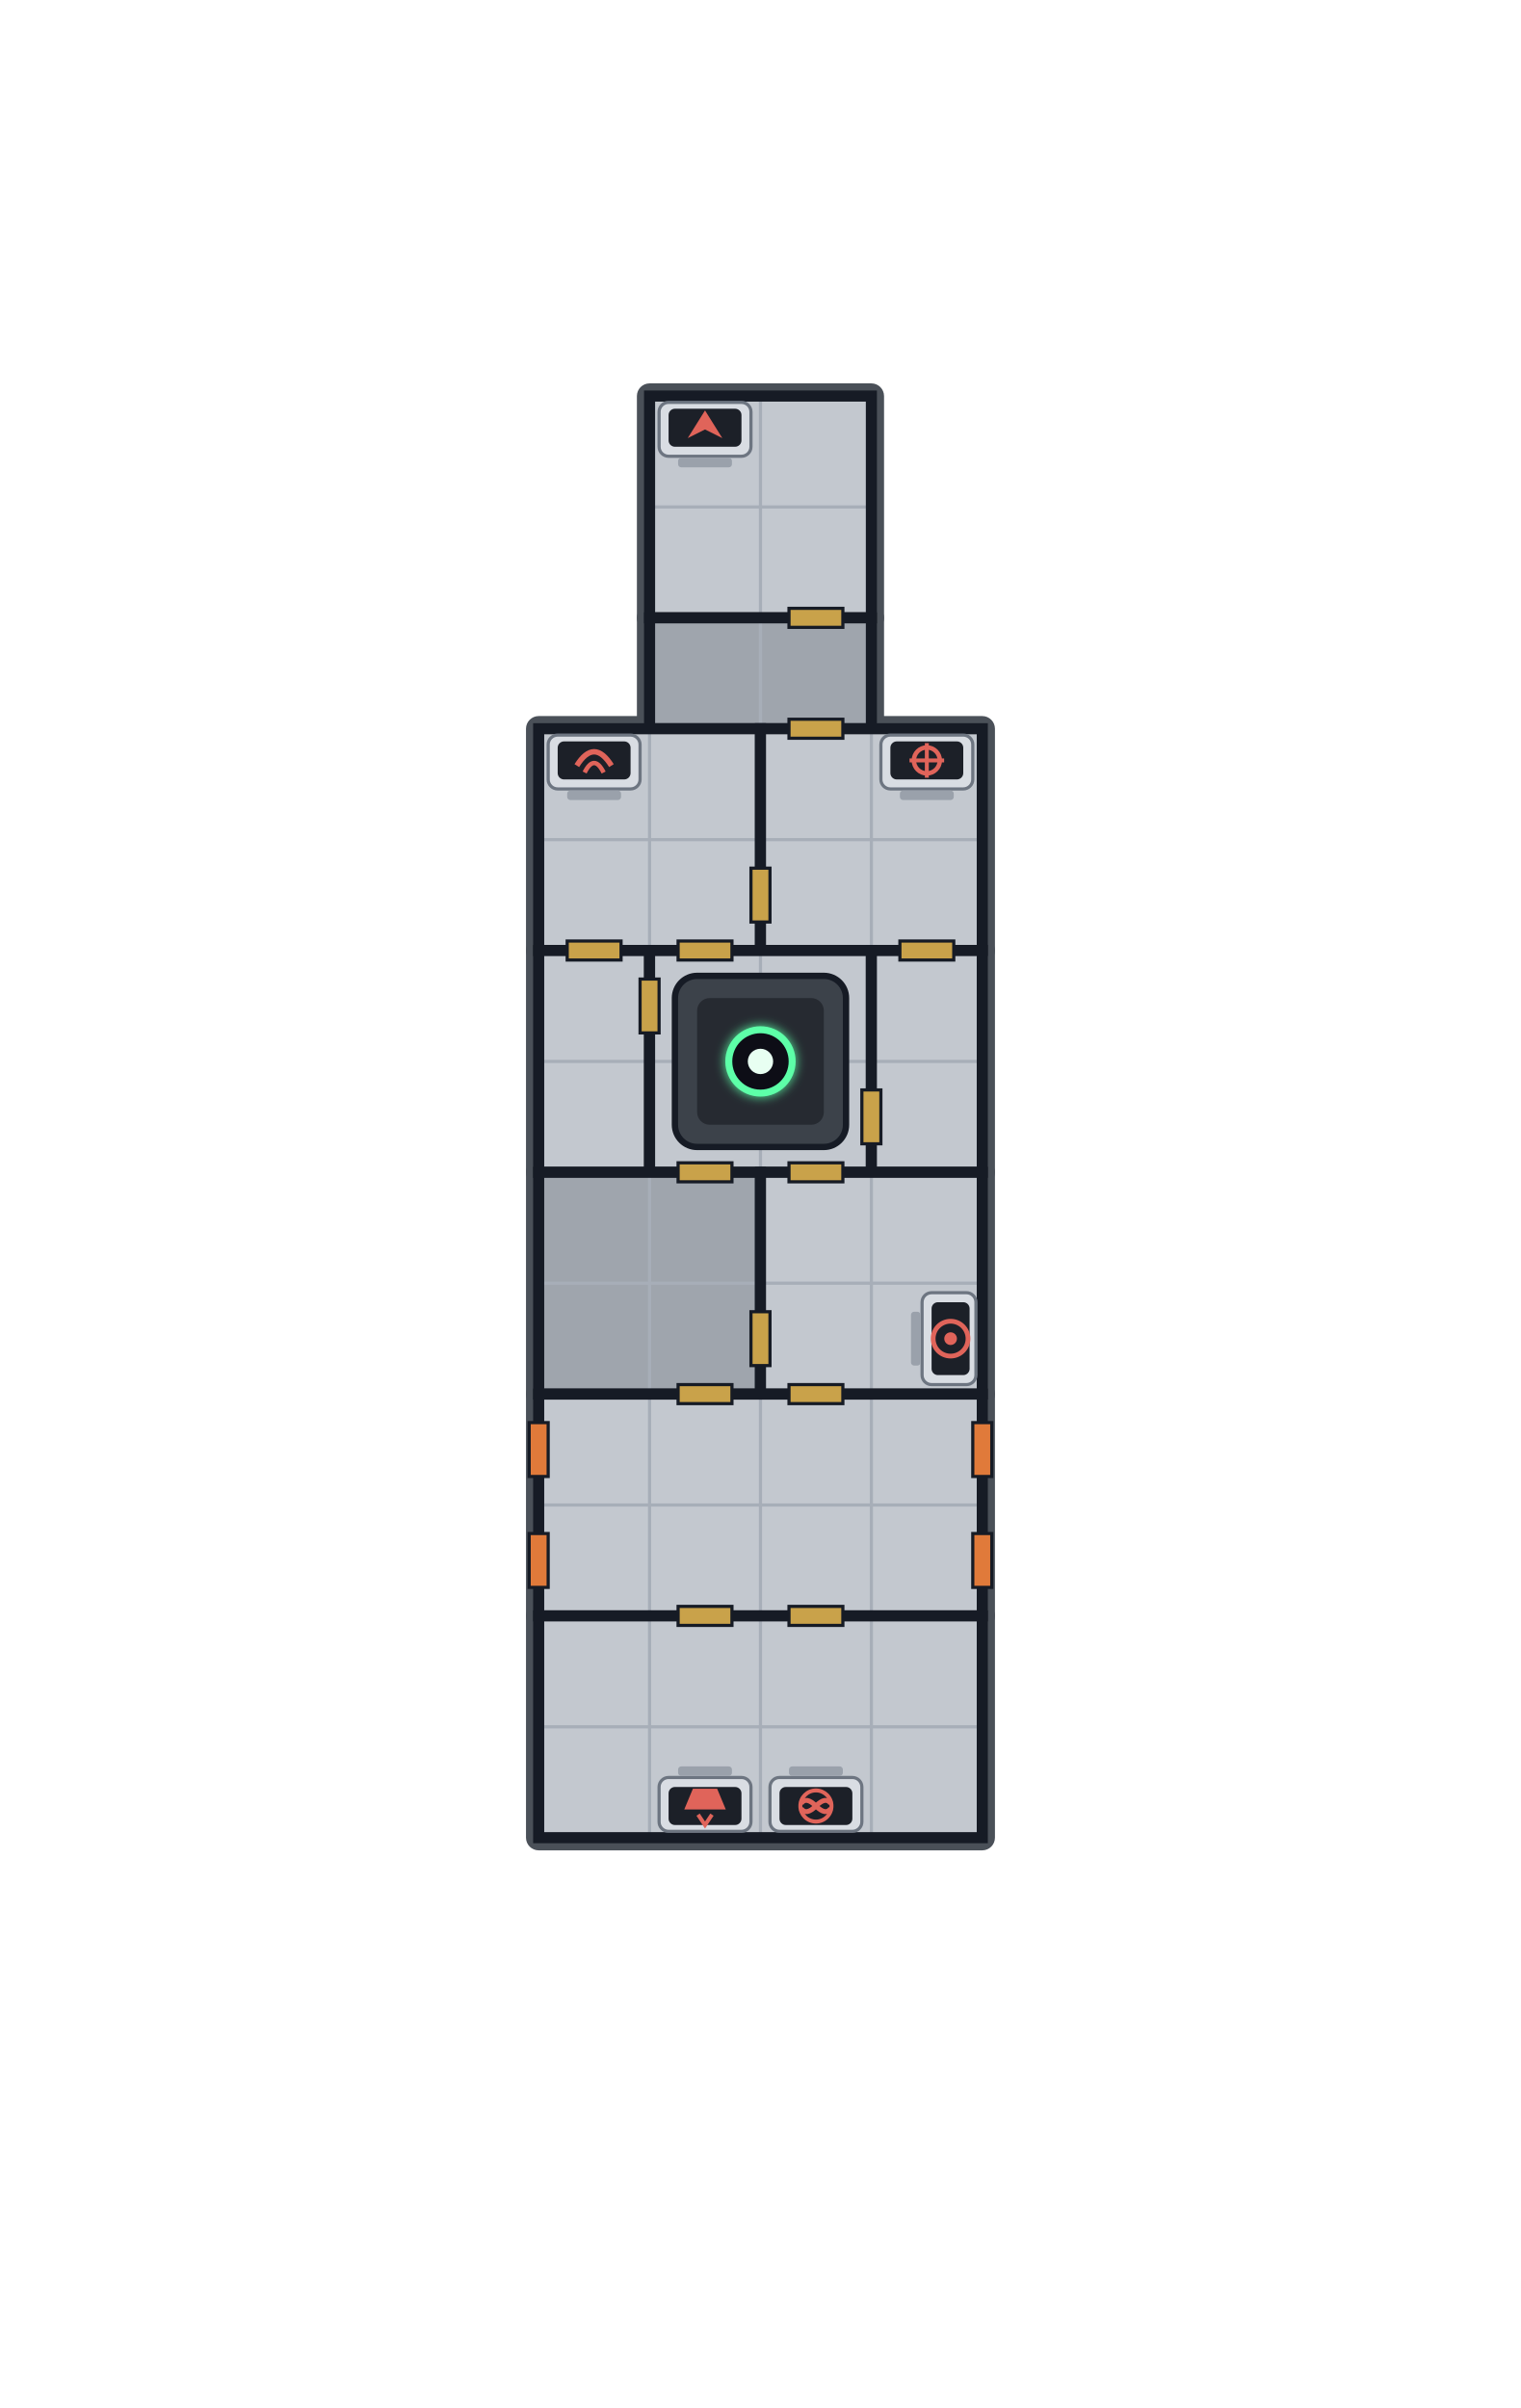
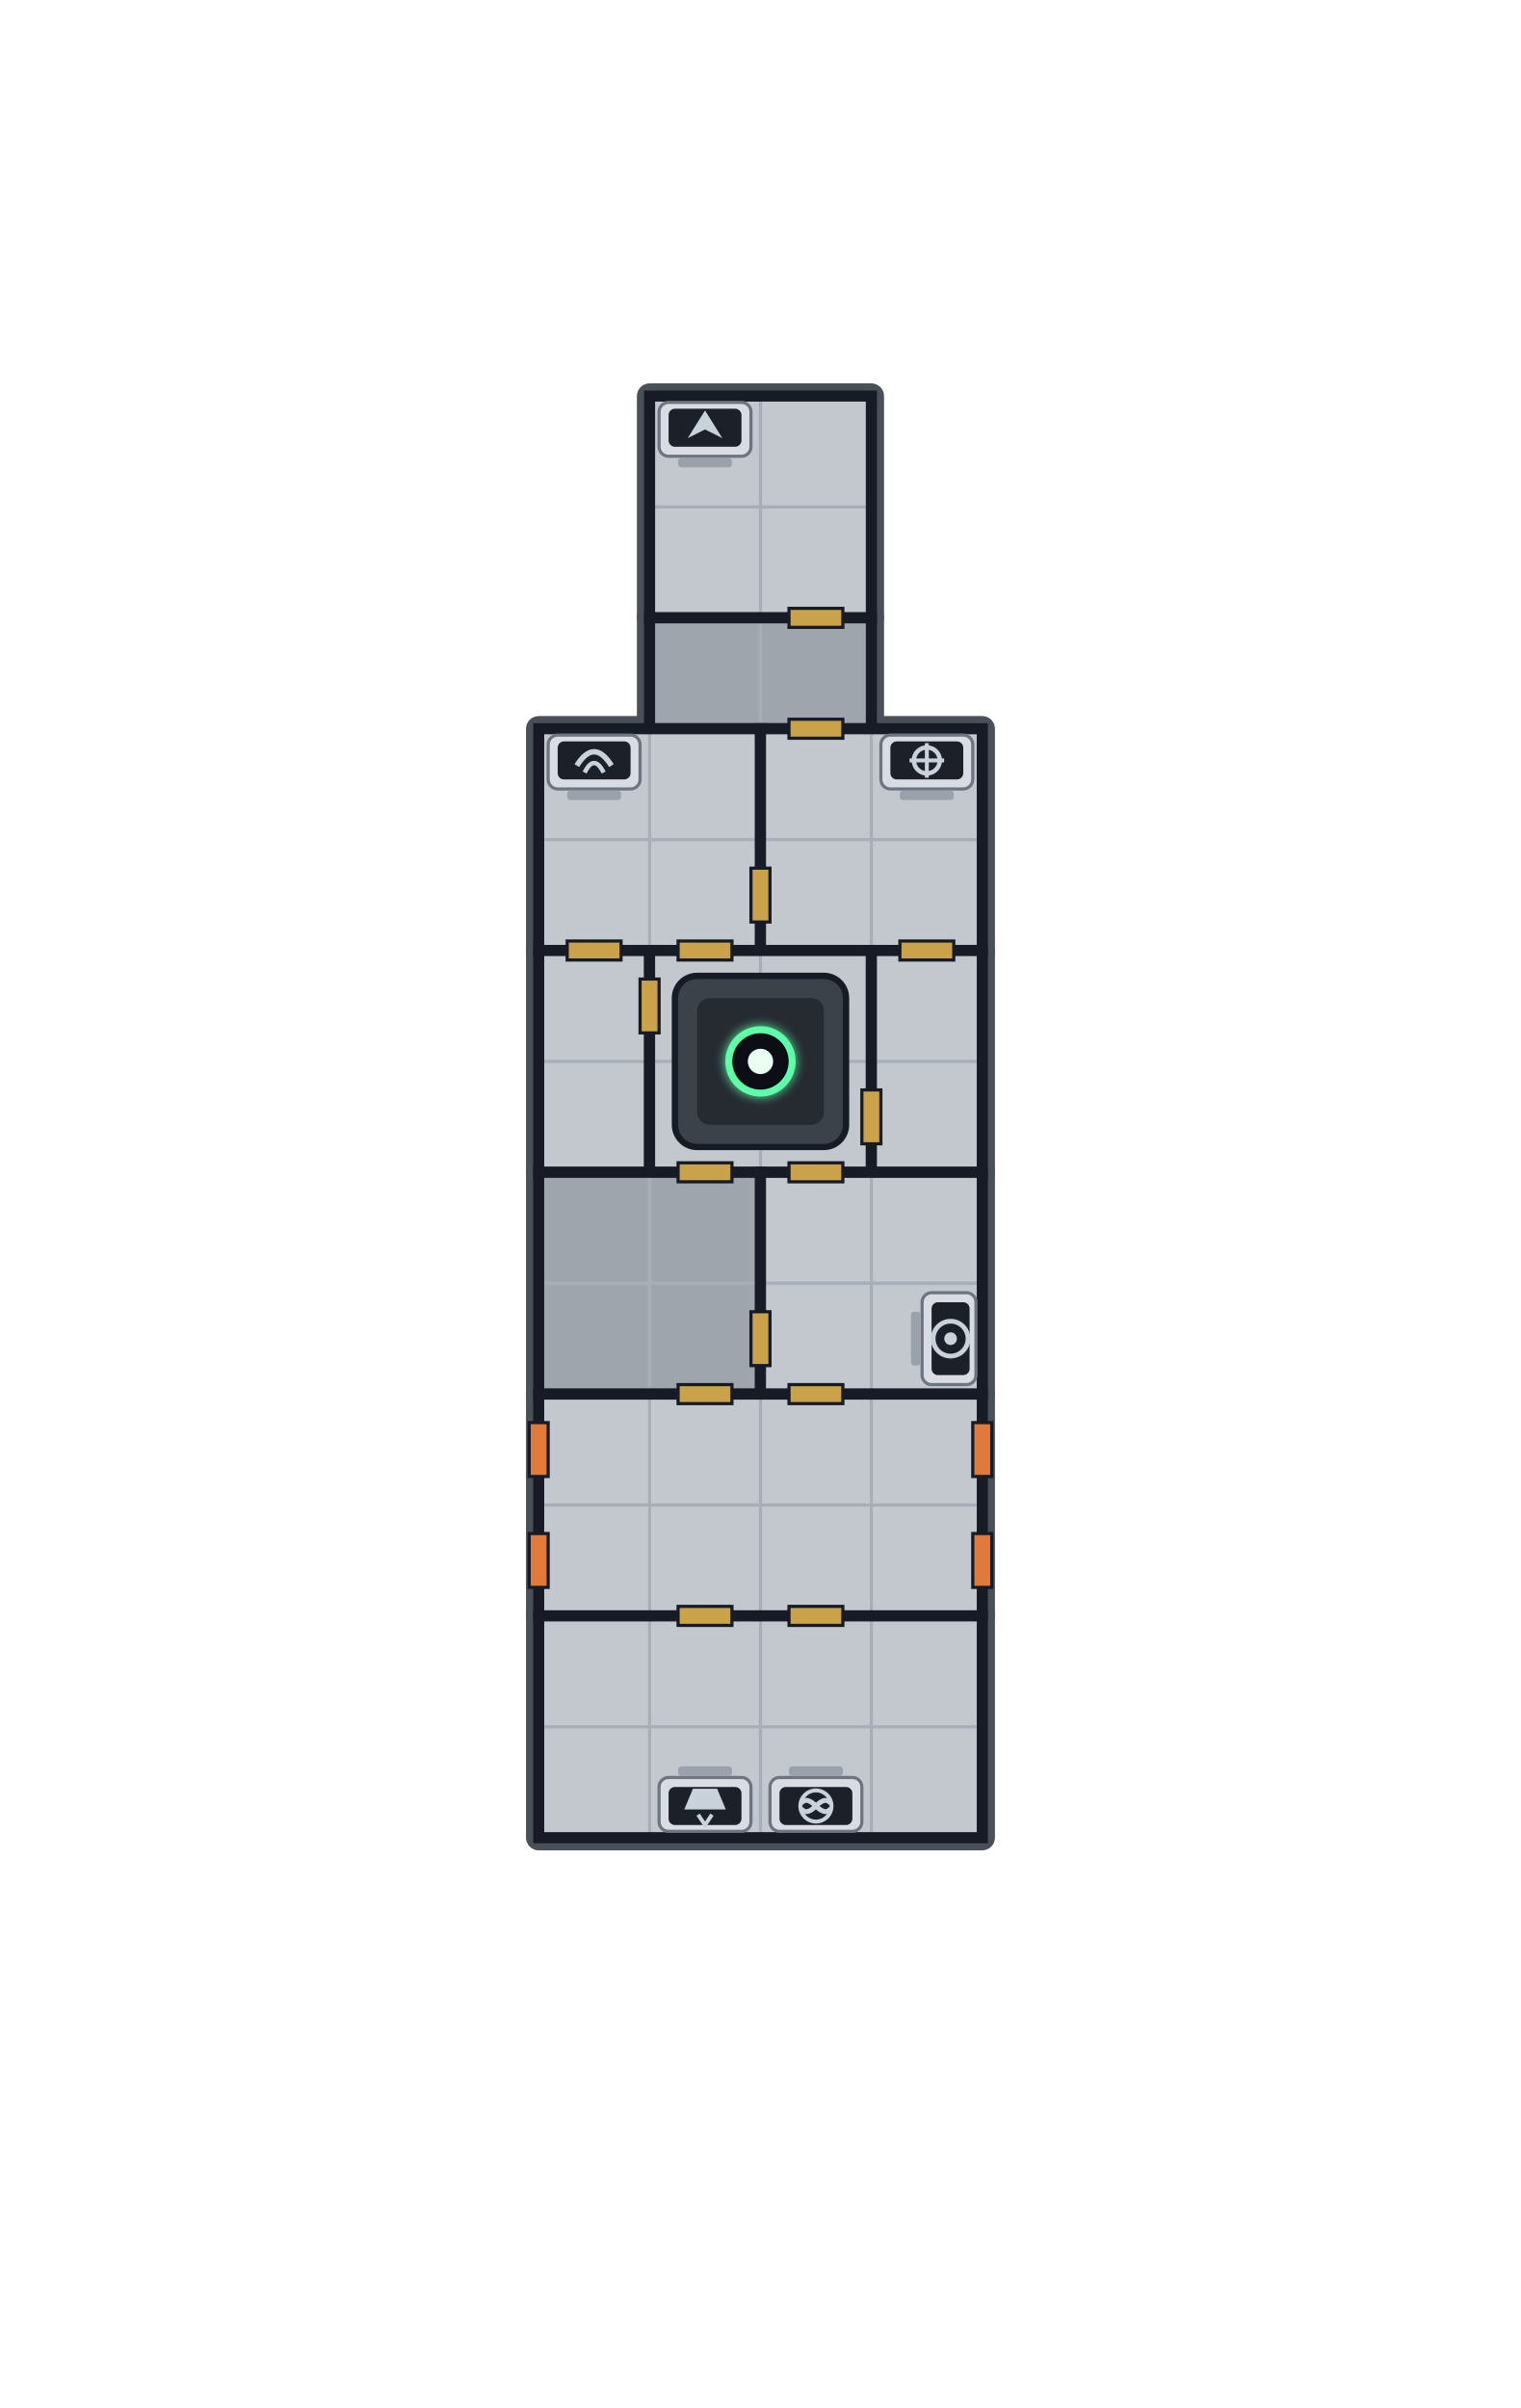
<svg xmlns="http://www.w3.org/2000/svg" viewBox="0 0 480 760" width="480" height="760">
  <defs>
-     <filter id="cglow" x="-50%" y="-50%" width="200%" height="200%">
+     <filter id="cglow" filterUnits="userSpaceOnUse" x="0" y="0" width="1300" height="800">
      <feGaussianBlur stdDeviation="1.6" result="b" />
      <feMerge>
        <feMergeNode in="b" />
        <feMergeNode in="SourceGraphic" />
      </feMerge>
    </filter>
  </defs>
  <rect x="201" y="121" width="78" height="78" rx="4" fill="#4a5058" />
  <rect x="201" y="191" width="78" height="43" rx="4" fill="#4a5058" />
  <rect x="166" y="226" width="78" height="78" rx="4" fill="#4a5058" />
  <rect x="236" y="226" width="78" height="78" rx="4" fill="#4a5058" />
  <rect x="166" y="296" width="43" height="78" rx="4" fill="#4a5058" />
  <rect x="201" y="296" width="78" height="78" rx="4" fill="#4a5058" />
  <rect x="271" y="296" width="43" height="78" rx="4" fill="#4a5058" />
  <rect x="166" y="366" width="78" height="78" rx="4" fill="#4a5058" />
  <rect x="236" y="366" width="78" height="78" rx="4" fill="#4a5058" />
  <rect x="166" y="436" width="148" height="78" rx="4" fill="#4a5058" />
  <rect x="166" y="506" width="148" height="78" rx="4" fill="#4a5058" />
  <rect x="205" y="125" width="70" height="70" fill="#c3c8cf" />
  <line x1="240" y1="125" x2="240" y2="195" stroke="#a7aeb8" />
  <line x1="205" y1="160" x2="275" y2="160" stroke="#a7aeb8" />
  <rect x="205" y="125" width="70" height="70" fill="none" stroke="#161b25" stroke-width="3.5" />
  <rect x="205" y="195" width="70" height="35" fill="#9fa5ad" />
  <line x1="240" y1="195" x2="240" y2="230" stroke="#a7aeb8" />
  <rect x="205" y="195" width="70" height="35" fill="none" stroke="#161b25" stroke-width="3.5" />
  <rect x="170" y="230" width="70" height="70" fill="#c3c8cf" />
  <line x1="205" y1="230" x2="205" y2="300" stroke="#a7aeb8" />
  <line x1="170" y1="265" x2="240" y2="265" stroke="#a7aeb8" />
  <rect x="170" y="230" width="70" height="70" fill="none" stroke="#161b25" stroke-width="3.5" />
  <rect x="240" y="230" width="70" height="70" fill="#c3c8cf" />
  <line x1="275" y1="230" x2="275" y2="300" stroke="#a7aeb8" />
  <line x1="240" y1="265" x2="310" y2="265" stroke="#a7aeb8" />
  <rect x="240" y="230" width="70" height="70" fill="none" stroke="#161b25" stroke-width="3.5" />
  <rect x="170" y="300" width="35" height="70" fill="#c3c8cf" />
  <line x1="170" y1="335" x2="205" y2="335" stroke="#a7aeb8" />
  <rect x="170" y="300" width="35" height="70" fill="none" stroke="#161b25" stroke-width="3.5" />
  <rect x="205" y="300" width="70" height="70" fill="#c3c8cf" />
  <line x1="240" y1="300" x2="240" y2="370" stroke="#a7aeb8" />
  <line x1="205" y1="335" x2="275" y2="335" stroke="#a7aeb8" />
  <rect x="205" y="300" width="70" height="70" fill="none" stroke="#161b25" stroke-width="3.5" />
  <rect x="275" y="300" width="35" height="70" fill="#c3c8cf" />
  <line x1="275" y1="335" x2="310" y2="335" stroke="#a7aeb8" />
  <rect x="275" y="300" width="35" height="70" fill="none" stroke="#161b25" stroke-width="3.5" />
  <rect x="170" y="370" width="70" height="70" fill="#9fa5ad" />
  <line x1="205" y1="370" x2="205" y2="440" stroke="#a7aeb8" />
  <line x1="170" y1="405" x2="240" y2="405" stroke="#a7aeb8" />
  <rect x="170" y="370" width="70" height="70" fill="none" stroke="#161b25" stroke-width="3.5" />
  <rect x="240" y="370" width="70" height="70" fill="#c3c8cf" />
  <line x1="275" y1="370" x2="275" y2="440" stroke="#a7aeb8" />
  <line x1="240" y1="405" x2="310" y2="405" stroke="#a7aeb8" />
  <rect x="240" y="370" width="70" height="70" fill="none" stroke="#161b25" stroke-width="3.5" />
  <rect x="170" y="440" width="140" height="70" fill="#c3c8cf" />
  <line x1="205" y1="440" x2="205" y2="510" stroke="#a7aeb8" />
  <line x1="240" y1="440" x2="240" y2="510" stroke="#a7aeb8" />
  <line x1="275" y1="440" x2="275" y2="510" stroke="#a7aeb8" />
  <line x1="170" y1="475" x2="310" y2="475" stroke="#a7aeb8" />
  <rect x="170" y="440" width="140" height="70" fill="none" stroke="#161b25" stroke-width="3.5" />
  <rect x="170" y="510" width="140" height="70" fill="#c3c8cf" />
  <line x1="205" y1="510" x2="205" y2="580" stroke="#a7aeb8" />
  <line x1="240" y1="510" x2="240" y2="580" stroke="#a7aeb8" />
  <line x1="275" y1="510" x2="275" y2="580" stroke="#a7aeb8" />
  <line x1="170" y1="545" x2="310" y2="545" stroke="#a7aeb8" />
  <rect x="170" y="510" width="140" height="70" fill="none" stroke="#161b25" stroke-width="3.5" />
  <rect x="249" y="192" width="17" height="6" fill="#c9a24a" stroke="#161b25" stroke-width="1" />
  <rect x="249" y="227" width="17" height="6" fill="#c9a24a" stroke="#161b25" stroke-width="1" />
  <rect x="237" y="274" width="6" height="17" fill="#c9a24a" stroke="#161b25" stroke-width="1" />
  <rect x="179" y="297" width="17" height="6" fill="#c9a24a" stroke="#161b25" stroke-width="1" />
  <rect x="284" y="297" width="17" height="6" fill="#c9a24a" stroke="#161b25" stroke-width="1" />
  <rect x="202" y="309" width="6" height="17" fill="#c9a24a" stroke="#161b25" stroke-width="1" />
  <rect x="272" y="344" width="6" height="17" fill="#c9a24a" stroke="#161b25" stroke-width="1" />
  <rect x="214" y="297" width="17" height="6" fill="#c9a24a" stroke="#161b25" stroke-width="1" />
  <rect x="214" y="367" width="17" height="6" fill="#c9a24a" stroke="#161b25" stroke-width="1" />
  <rect x="249" y="367" width="17" height="6" fill="#c9a24a" stroke="#161b25" stroke-width="1" />
  <rect x="237" y="414" width="6" height="17" fill="#c9a24a" stroke="#161b25" stroke-width="1" />
  <rect x="214" y="437" width="17" height="6" fill="#c9a24a" stroke="#161b25" stroke-width="1" />
  <rect x="249" y="437" width="17" height="6" fill="#c9a24a" stroke="#161b25" stroke-width="1" />
  <rect x="214" y="507" width="17" height="6" fill="#c9a24a" stroke="#161b25" stroke-width="1" />
  <rect x="249" y="507" width="17" height="6" fill="#c9a24a" stroke="#161b25" stroke-width="1" />
  <rect x="167" y="449" width="6" height="17" fill="#e07a3a" stroke="#161b25" stroke-width="1" />
  <rect x="167" y="484" width="6" height="17" fill="#e07a3a" stroke="#161b25" stroke-width="1" />
  <rect x="307" y="449" width="6" height="17" fill="#e07a3a" stroke="#161b25" stroke-width="1" />
  <rect x="307" y="484" width="6" height="17" fill="#e07a3a" stroke="#161b25" stroke-width="1" />
  <g id="core">
    <rect x="213" y="308" width="54" height="54" rx="7" fill="#3c424a" stroke="#161b25" stroke-width="2" />
    <rect x="220" y="315" width="40" height="40" rx="4" fill="#262a31" />
    <circle cx="240" cy="335" r="10" fill="#0c1018" stroke="#5dffa8" stroke-width="2.2" filter="url(#cglow)" />
    <circle cx="240" cy="335" r="4" fill="#e8fff2" />
  </g>
  <g class="system" data-name="Piloting">
    <g transform="rotate(0 222.5 142.5)">
      <rect x="208" y="127" width="29" height="17" rx="3" fill="#d9dde3" stroke="#6d7581" stroke-width="1" />
      <rect x="211" y="129" width="23" height="12" rx="2" fill="#1c2028" />
      <rect x="214" y="144.5" width="17" height="3" rx="1" fill="#9aa1ab" />
    </g>
    <g transform="translate(222.5,135.0) scale(.78) translate(-222.5,-135.0)">
-       <path d="M215.5,139.2 L222.5,128.0 L229.5,139.2 L222.5,135.7 Z" fill="#e0645a" />
+       <path d="M215.5,139.2 L222.5,128.0 L229.5,139.2 L222.5,135.7 Z" fill="#c9d1db" />
    </g>
  </g>
  <g class="system" data-name="Shields">
    <g transform="rotate(0 187.5 247.5)">
      <rect x="173" y="232" width="29" height="17" rx="3" fill="#d9dde3" stroke="#6d7581" stroke-width="1" />
      <rect x="176" y="234" width="23" height="12" rx="2" fill="#1c2028" />
      <rect x="179" y="249.5" width="17" height="3" rx="1" fill="#9aa1ab" />
    </g>
    <g transform="translate(187.5,240.0) scale(.78) translate(-187.5,-240.0)">
-       <path d="M180.5,242.1 Q187.5,230.9 194.5,242.1" fill="none" stroke="#e0645a" stroke-width="2.2" />
-       <path d="M183.65,244.9 Q187.5,237.2 191.35,244.9" fill="none" stroke="#e0645a" stroke-width="1.8" />
+       <path d="M180.5,242.1 Q187.5,230.9 194.5,242.1" fill="none" stroke="#c9d1db" stroke-width="2.2" />
+       <path d="M183.65,244.9 Q187.5,237.2 191.35,244.9" fill="none" stroke="#c9d1db" stroke-width="1.8" />
    </g>
  </g>
  <g class="system" data-name="Weapons">
    <g transform="rotate(0 292.5 247.5)">
      <rect x="278" y="232" width="29" height="17" rx="3" fill="#d9dde3" stroke="#6d7581" stroke-width="1" />
      <rect x="281" y="234" width="23" height="12" rx="2" fill="#1c2028" />
      <rect x="284" y="249.5" width="17" height="3" rx="1" fill="#9aa1ab" />
    </g>
    <g transform="translate(292.5,240.0) scale(.78) translate(-292.5,-240.0)">
-       <circle cx="292.5" cy="240.0" r="5.25" fill="none" stroke="#e0645a" stroke-width="1.8" />
-       <path d="M285.5,240.0 H299.5 M292.5,233.0 V247.0" stroke="#e0645a" stroke-width="1.6" />
+       <circle cx="292.5" cy="240.0" r="5.25" fill="none" stroke="#c9d1db" stroke-width="1.8" />
+       <path d="M285.5,240.0 H299.5 M292.5,233.0 V247.0" stroke="#c9d1db" stroke-width="1.6" />
    </g>
  </g>
  <g class="system" data-name="Crew Teleporter">
    <g transform="rotate(90 292.5 422.5)">
      <rect x="278" y="407" width="29" height="17" rx="3" fill="#d9dde3" stroke="#6d7581" stroke-width="1" />
      <rect x="281" y="409" width="23" height="12" rx="2" fill="#1c2028" />
      <rect x="284" y="424.5" width="17" height="3" rx="1" fill="#9aa1ab" />
    </g>
-     <circle cx="300.0" cy="422.5" r="5.5" fill="none" stroke="#e0645a" stroke-width="1.5" />
-     <circle cx="300.0" cy="422.5" r="2" fill="#e0645a" />
+     <circle cx="300.0" cy="422.5" r="5.5" fill="none" stroke="#c9d1db" stroke-width="1.5" />
+     <circle cx="300.0" cy="422.5" r="2" fill="#c9d1db" />
  </g>
  <g class="system" data-name="Engines">
    <g transform="rotate(180 222.5 562.5)">
      <rect x="208" y="547" width="29" height="17" rx="3" fill="#d9dde3" stroke="#6d7581" stroke-width="1" />
      <rect x="211" y="549" width="23" height="12" rx="2" fill="#1c2028" />
      <rect x="214" y="564.5" width="17" height="3" rx="1" fill="#9aa1ab" />
    </g>
    <g transform="translate(222.5,570.0) scale(.78) translate(-222.5,-570.0)">
-       <path d="M217.6,563.0 h9.8 l3.5,8.4 h-16.8 Z" fill="#e0645a" />
-       <path d="M219.7,573.5 L222.5,577.7 L225.3,573.5" fill="none" stroke="#e0645a" stroke-width="1.6" />
+       <path d="M217.6,563.0 h9.8 l3.5,8.4 h-16.8 Z" fill="#c9d1db" />
+       <path d="M219.7,573.5 L222.5,577.7 L225.3,573.5" fill="none" stroke="#c9d1db" stroke-width="1.6" />
    </g>
  </g>
  <g class="system" data-name="Life Support">
    <g transform="rotate(180 257.5 562.5)">
      <rect x="243" y="547" width="29" height="17" rx="3" fill="#d9dde3" stroke="#6d7581" stroke-width="1" />
      <rect x="246" y="549" width="23" height="12" rx="2" fill="#1c2028" />
      <rect x="249" y="564.5" width="17" height="3" rx="1" fill="#9aa1ab" />
    </g>
    <g transform="translate(257.5,570.0) scale(.78) translate(-257.5,-570.0)">
-       <circle cx="257.5" cy="570.0" r="6.3" fill="none" stroke="#e0645a" stroke-width="1.6" />
-       <path d="M257.5,570.0 q4,-4 6,-1" fill="none" stroke="#e0645a" stroke-width="2" />
-       <path d="M257.5,570.0 q-4,4 -6,1" fill="none" stroke="#e0645a" stroke-width="2" />
-       <path d="M257.5,570.0 q4,4 6,1" fill="none" stroke="#e0645a" stroke-width="2" />
-       <path d="M257.5,570.0 q-4,-4 -6,-1" fill="none" stroke="#e0645a" stroke-width="2" />
+       <circle cx="257.5" cy="570.0" r="6.3" fill="none" stroke="#c9d1db" stroke-width="1.6" />
+       <path d="M257.5,570.0 q4,-4 6,-1" fill="none" stroke="#c9d1db" stroke-width="2" />
+       <path d="M257.5,570.0 q-4,4 -6,1" fill="none" stroke="#c9d1db" stroke-width="2" />
+       <path d="M257.5,570.0 q4,4 6,1" fill="none" stroke="#c9d1db" stroke-width="2" />
+       <path d="M257.5,570.0 q-4,-4 -6,-1" fill="none" stroke="#c9d1db" stroke-width="2" />
    </g>
  </g>
</svg>
